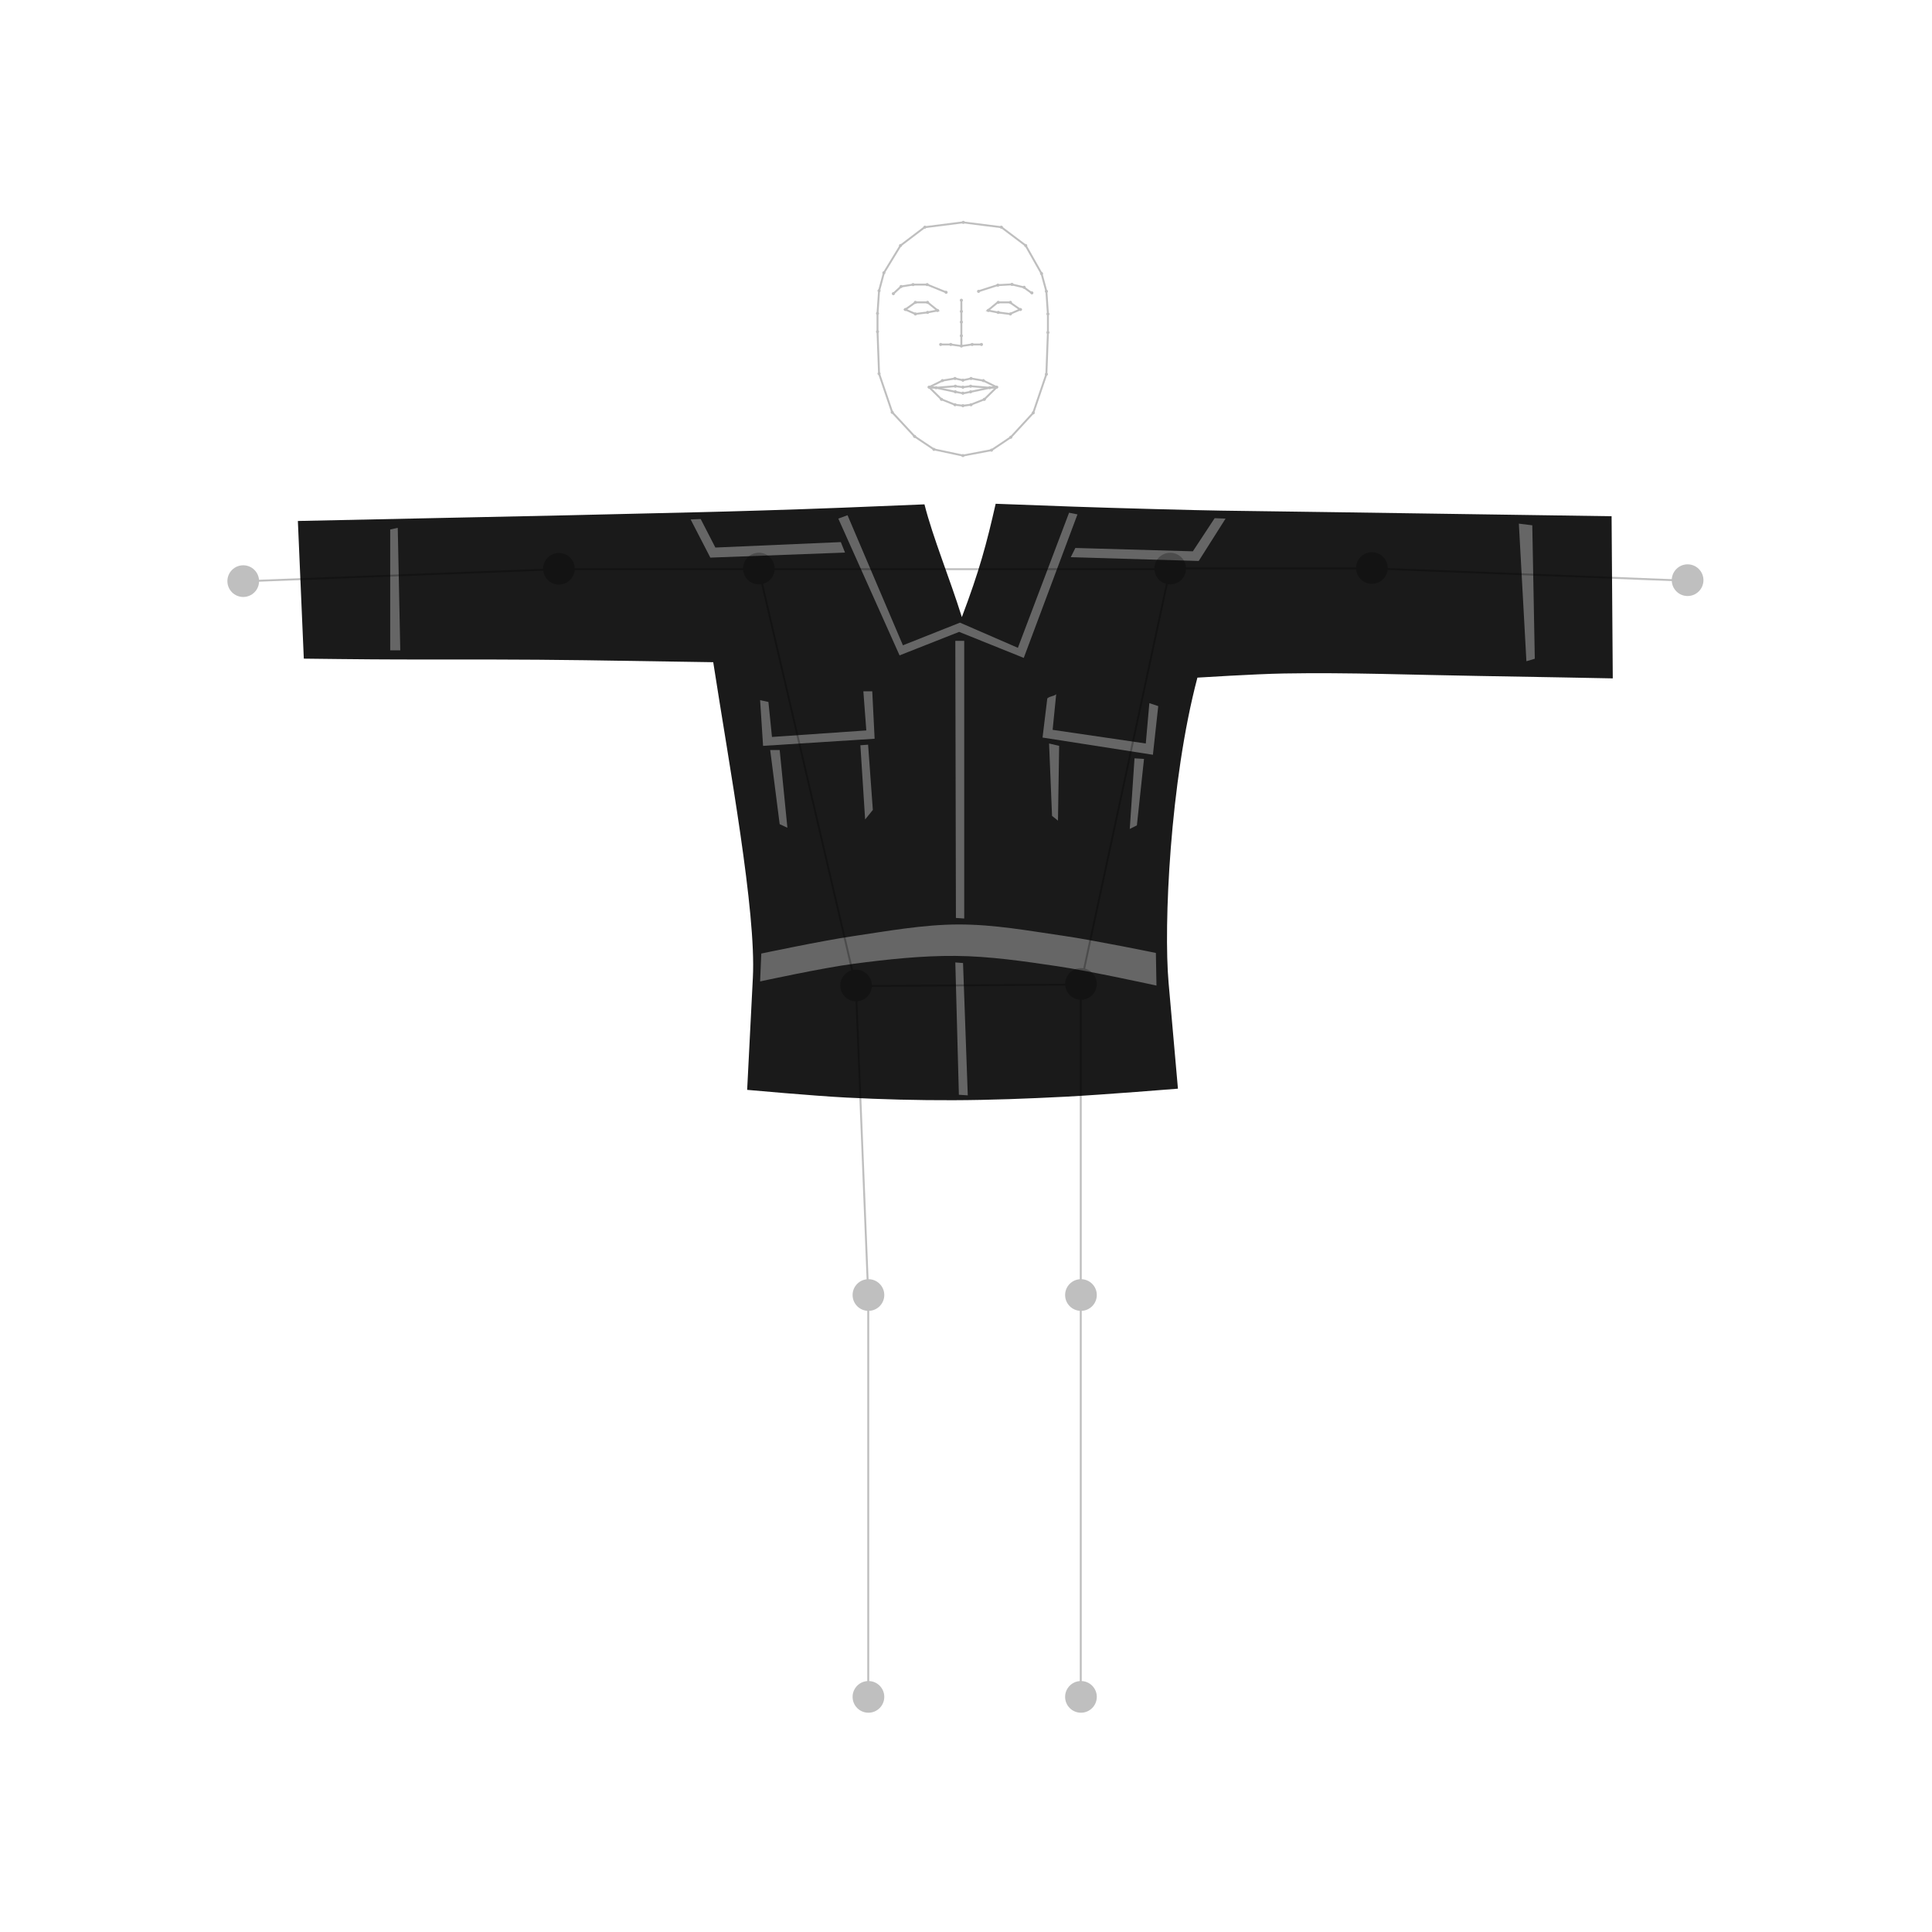
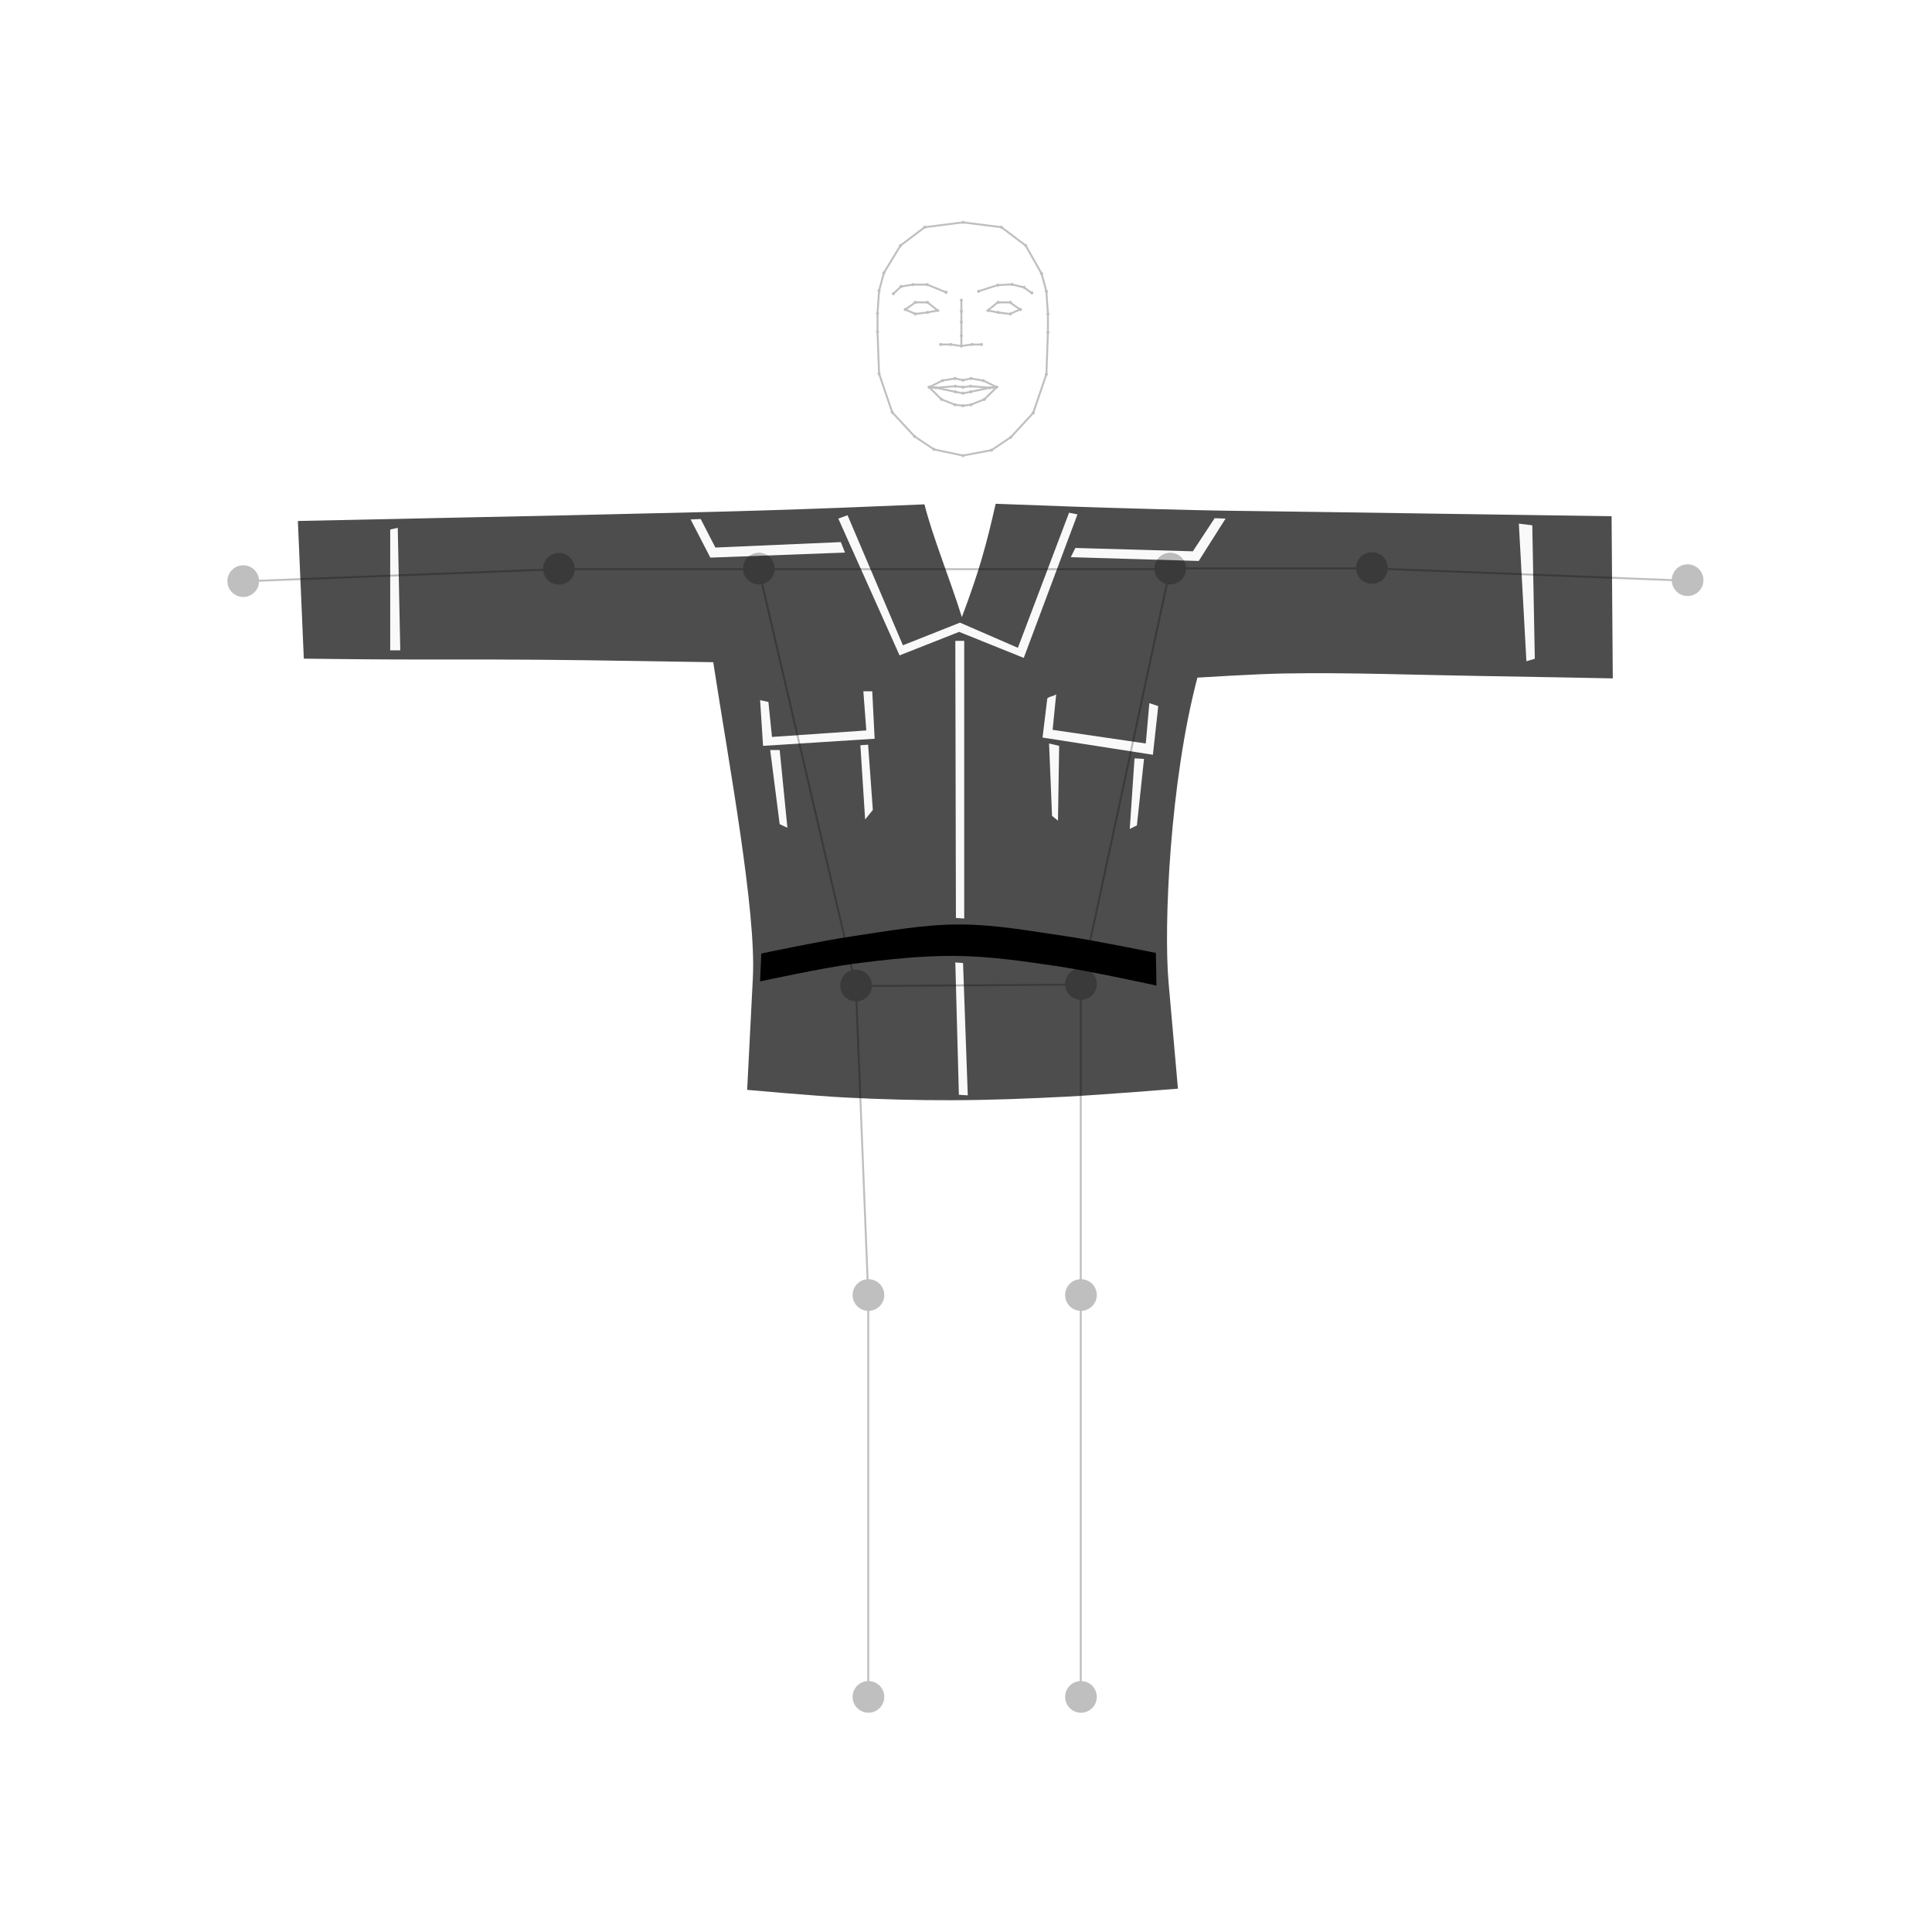
<svg xmlns="http://www.w3.org/2000/svg" version="1.1" id="Layer_1" x="0px" y="0px" width="1000px" height="1000px" viewBox="0 0 1000 1000" style="enable-background:new 0 0 1000 1000;" xml:space="preserve">
  <defs id="defs993" />
  <g id="illustration" style="fill:#000000">
-     <path style="fill:#1a1a1a" d="m 154.177,269.656 c 0,0 43.743,-0.923 65.615,-1.384 24.463,-0.516 48.926,-1.032 73.389,-1.548 25.473,-0.537 43.268,-1.075 68.741,-1.612 13.067,-0.276 49.465,-1.352 74.131,-2.327 22.984,-0.908 42.449,-1.728 42.449,-1.728 4.349,17.216 13.114,38.338 19.349,58.354 9.043,-23.871 12.814,-37.956 17.506,-58.661 0,0 18.53,0.717 40.185,1.481 21.722,0.766 64.095,1.897 76.559,2.068 l 57.651,0.791 c 29.101,0.399 58.202,0.851 87.303,1.276 19.033,0.278 57.099,0.834 57.099,0.834 l 0.614,83.929 c 0,0 -46.321,-0.905 -69.483,-1.262 -33.584,-0.517 -67.173,-1.866 -100.756,-1.274 -14.931,0.263 -44.749,2.145 -44.749,2.145 -14.234,53.836 -17.529,128.374 -14.925,157.882 l 4.843,54.875 c 0,0 -38.959,3.172 -58.474,4.172 -19.255,0.986 -38.533,1.737 -57.813,1.8 -18.399,0.06 -36.805,-0.42 -55.18,-1.359 -17.198,-0.879 -51.505,-3.998 -51.505,-3.998 l 2.958,-58.08 c 1.756,-34.482 -12.158,-109.179 -20.517,-163.276 0,0 -45.676,-0.738 -66.381,-1.026 -33.301,-0.463 -62.305,-0.379 -95.61,-0.383 -16.642,-0.002 -49.925,-0.434 -49.925,-0.434 z" id="path985" />
-     <path style="fill:#666666" d="m 438.684,266.685 15.807,37.123 12.859,30.199 29.535,-11.727 29.97,13.03 12.464,-32.895 14.031,-37.033 4.343,0.869 -14.086,37.636 -13.712,36.636 -33.444,-13.465 -30.838,12.162 -15.133,-33.79 -16.574,-37.008 z" id="path2346" />
-     <path style="fill:#666666" d="m 362.675,268.64 7.601,14.768 64.934,-2.823 2.172,5.429 -69.712,2.606 -10.207,-19.763 z" id="path2465" />
-     <path style="fill:#666666" d="m 556.608,283.625 -2.389,4.778 66.237,1.955 13.899,-21.934 -5.646,-0.217 -11.293,17.156 z" id="path2467" />
-     <path style="fill:#666666" d="m 393.428,507.985 c 0,0 32.175,-7.01 48.416,-9.132 17.44,-2.279 35.04,-4.219 52.628,-4.074 17.823,0.147 35.265,2.744 52.898,5.345 17.073,2.518 51.218,10.011 51.218,10.011 l -0.307,-16.892 c 0,0 -32.266,-6.624 -47.785,-8.861 -18.572,-2.677 -35.724,-5.913 -54.487,-5.881 -18.214,0.031 -36.958,3.476 -54.977,6.135 -15.97,2.357 -46.989,8.914 -46.989,8.914 z" id="path2471" />
-     <path style="fill:#666666" d="m 494.472,331.695 h 4.607 l 0,70.946 0,72.789 -4.3,-0.307 -0.157,-73.095 z" id="path2473" />
-     <path style="fill:#666666" d="m 494.472,498.157 3.993,0.307 1.223,34.102 1.234,34.387 -4.607,-0.307 -0.918,-34.108 z" id="path2475" />
-     <path style="fill:#666666" d="m 393.428,362.408 1.536,23.649 57.74,-3.686 -1.228,-24.57 h -4.607 l 1.536,20.27 -48.833,3.378 -1.843,-18.12 z" id="path2589" />
-     <path style="fill:#666666" d="m 542.076,361.486 -2.457,20.27 57.125,8.907 2.764,-25.184 -4.607,-1.536 -1.843,20.885 -48.219,-7.064 1.843,-18.428 c -1.554,1.258 -2.872,0.787 -4.607,2.15 z" id="path2591" />
-     <path style="fill:#666666" d="m 398.649,388.206 h 4.914 l 3.993,40.233 -3.993,-1.843 z" id="path2593" />
-     <path style="fill:#666666" d="m 445.332,385.749 3.993,-0.307 2.457,33.784 -3.993,4.914 z" id="path2595" />
-     <path style="fill:#666666" d="m 542.998,384.828 5.221,1.229 -0.614,38.698 -3.071,-2.457 z" id="path2597" />
-     <path style="fill:#666666" d="m 587.224,392.506 4.914,0.307 -3.686,34.398 -3.686,1.843 z" id="path2599" />
-     <path style="fill:#666666" d="m 201.968,274.069 v 62.545 h 5.212 l -1.303,-63.414 z" id="path2601" />
-     <path style="fill:#666666" d="m 794.409,340.958 -1.303,-69.06 -6.949,-0.869 3.909,71.232 z" id="path2603" />
+     <path style="fill:#4d4d4d" d="m 154.177,269.656 c 0,0 43.743,-0.923 65.615,-1.384 24.463,-0.516 48.926,-1.032 73.389,-1.548 25.473,-0.537 43.268,-1.075 68.741,-1.612 13.067,-0.276 49.465,-1.352 74.131,-2.327 22.984,-0.908 42.449,-1.728 42.449,-1.728 4.349,17.216 13.114,38.338 19.349,58.354 9.043,-23.871 12.814,-37.956 17.506,-58.661 0,0 18.53,0.717 40.185,1.481 21.722,0.766 64.095,1.897 76.559,2.068 l 57.651,0.791 c 29.101,0.399 58.202,0.851 87.303,1.276 19.033,0.278 57.099,0.834 57.099,0.834 l 0.614,83.929 c 0,0 -46.321,-0.905 -69.483,-1.262 -33.584,-0.517 -67.173,-1.866 -100.756,-1.274 -14.931,0.263 -44.749,2.145 -44.749,2.145 -14.234,53.836 -17.529,128.374 -14.925,157.882 l 4.843,54.875 c 0,0 -38.959,3.172 -58.474,4.172 -19.255,0.986 -38.533,1.737 -57.813,1.8 -18.399,0.06 -36.805,-0.42 -55.18,-1.359 -17.198,-0.879 -51.505,-3.998 -51.505,-3.998 l 2.958,-58.08 c 1.756,-34.482 -12.158,-109.179 -20.517,-163.276 0,0 -45.676,-0.738 -66.381,-1.026 -33.301,-0.463 -62.305,-0.379 -95.61,-0.383 -16.642,-0.002 -49.925,-0.434 -49.925,-0.434 z" id="path985" />
+     <path style="fill:#f9f9f9" d="m 438.684,266.685 15.807,37.123 12.859,30.199 29.535,-11.727 29.97,13.03 12.464,-32.895 14.031,-37.033 4.343,0.869 -14.086,37.636 -13.712,36.636 -33.444,-13.465 -30.838,12.162 -15.133,-33.79 -16.574,-37.008 z" id="path2346" />
+     <path style="fill:#f9f9f9" d="m 362.675,268.64 7.601,14.768 64.934,-2.823 2.172,5.429 -69.712,2.606 -10.207,-19.763 z" id="path2465" />
+     <path style="fill:#f9f9f9" d="m 556.608,283.625 -2.389,4.778 66.237,1.955 13.899,-21.934 -5.646,-0.217 -11.293,17.156 z" id="path2467" />
+     <path style="fill:#000000" d="m 393.428,507.985 c 0,0 32.175,-7.01 48.416,-9.132 17.44,-2.279 35.04,-4.219 52.628,-4.074 17.823,0.147 35.265,2.744 52.898,5.345 17.073,2.518 51.218,10.011 51.218,10.011 l -0.307,-16.892 c 0,0 -32.266,-6.624 -47.785,-8.861 -18.572,-2.677 -35.724,-5.913 -54.487,-5.881 -18.214,0.031 -36.958,3.476 -54.977,6.135 -15.97,2.357 -46.989,8.914 -46.989,8.914 z" id="path2471" />
+     <path style="fill:#f9f9f9" d="m 494.472,331.695 h 4.607 l 0,70.946 0,72.789 -4.3,-0.307 -0.157,-73.095 z" id="path2473" />
+     <path style="fill:#f9f9f9" d="m 494.472,498.157 3.993,0.307 1.223,34.102 1.234,34.387 -4.607,-0.307 -0.918,-34.108 z" id="path2475" />
+     <path style="fill:#f9f9f9" d="m 393.428,362.408 1.536,23.649 57.74,-3.686 -1.228,-24.57 h -4.607 l 1.536,20.27 -48.833,3.378 -1.843,-18.12 z" id="path2589" />
+     <path style="fill:#f9f9f9" d="m 542.076,361.486 -2.457,20.27 57.125,8.907 2.764,-25.184 -4.607,-1.536 -1.843,20.885 -48.219,-7.064 1.843,-18.428 c -1.554,1.258 -2.872,0.787 -4.607,2.15 z" id="path2591" />
+     <path style="fill:#f9f9f9" d="m 398.649,388.206 h 4.914 l 3.993,40.233 -3.993,-1.843 z" id="path2593" />
+     <path style="fill:#f9f9f9" d="m 445.332,385.749 3.993,-0.307 2.457,33.784 -3.993,4.914 z" id="path2595" />
+     <path style="fill:#f9f9f9" d="m 542.998,384.828 5.221,1.229 -0.614,38.698 -3.071,-2.457 z" id="path2597" />
+     <path style="fill:#f9f9f9" d="m 587.224,392.506 4.914,0.307 -3.686,34.398 -3.686,1.843 z" id="path2599" />
+     <path style="fill:#f9f9f9" d="m 201.968,274.069 v 62.545 h 5.212 l -1.303,-63.414 z" id="path2601" />
+     <path style="fill:#f9f9f9" d="m 794.409,340.958 -1.303,-69.06 -6.949,-0.869 3.909,71.232 z" id="path2603" />
  </g>
  <g id="skeleton_1_" style="opacity:0.25">
    <circle id="rightShoulder" cx="392.8" cy="294.3" r="8.2" />
    <circle id="rightElbow" cx="289.3" cy="294.4" r="8.2" />
    <circle id="rightWrist" transform="matrix(0.9951,-0.09853767,0.09853767,0.9951,-29.0274,13.8698)" cx="125.9" cy="300.8" r="8.2" />
    <circle id="rightHip" cx="443.1" cy="510.1" r="8.2" />
    <circle id="rightKnee" cx="449.5" cy="670.3" r="8.2" />
    <circle id="rightAnkle" cx="449.5" cy="878.3" r="8.2" />
    <circle id="leftShoulder" cx="605.7" cy="294.3" r="8.2" />
    <circle id="leftElbow" cx="710.1" cy="294" r="8.2" />
    <circle id="leftWrist" cx="873.5" cy="300.3" r="8.2" />
    <circle id="leftHip" cx="559.5" cy="509.3" r="8.2" />
    <circle id="leftKnee" cx="559.5" cy="670.3" r="8.2" />
    <circle id="leftAnkle" cx="559.5" cy="878.3" r="8.2" />
    <polygon style="fill:none;stroke:#000000;stroke-miterlimit:10" points="443,510.4 559.4,509.6 605.6,294.6 392.7,294.6 " id="polygon886" />
    <polyline style="fill:none;stroke:#000000;stroke-miterlimit:10" points="391.7,294.6 289,294.6 125.7,300.9  " id="polyline888" />
    <polyline style="fill:none;stroke:#000000;stroke-miterlimit:10" points="607.1,294.2 710.3,294.2 873.6,300.6  " id="polyline890" />
    <polyline style="fill:none;stroke:#000000;stroke-miterlimit:10" points="443,510.4 449.4,670.6 449.4,878.6  " id="polyline892" />
    <polyline style="fill:none;stroke:#000000;stroke-miterlimit:10" points="559.4,509.6 559.4,670.6 559.4,878.6  " id="polyline894" />
    <circle id="rightEye0" cx="468.6" cy="160.2" r="0.8" />
    <circle id="rightBrow1" cx="466.4" cy="148.3" r="0.8" />
    <circle id="rightBrow4" cx="489.7" cy="151.3" r="0.8" />
    <circle id="nose1" cx="497.6" cy="161.2" r="0.8" />
    <circle id="rightBrow3" cx="479.9" cy="147.3" r="0.8" />
    <circle id="rightEye1" cx="473.8" cy="156.5" r="0.8" />
    <circle id="rightBrow0" cx="462.4" cy="152" r="0.8" />
    <circle id="rightBrow2" cx="472.6" cy="147.3" r="0.8" />
    <circle id="rightEye5" cx="473.8" cy="162.5" r="0.8" />
    <circle id="rightEye2" cx="480.1" cy="156.5" r="0.8" />
    <circle id="rightEye3" cx="485.3" cy="160.7" r="0.8" />
    <circle id="nose0" cx="497.6" cy="155.4" r="0.8" />
    <circle id="nose3" cx="497.6" cy="173.8" r="0.8" />
    <circle id="rightNose0" cx="486.9" cy="178.3" r="0.8" />
    <circle id="rightMouthCorner" cx="480.9" cy="200.4" r="0.8" />
    <circle id="rightNose1" cx="492.1" cy="178.3" r="0.8" />
    <circle id="rightUpperLipTop0" cx="487.8" cy="197" r="0.8" />
    <circle id="nose2" cx="497.6" cy="166.7" r="0.8" />
    <circle id="nose4" cx="497.6" cy="179.1" r="0.8" />
    <circle id="upperLipTopMid" cx="498.4" cy="196.8" r="0.8" />
    <circle id="rightUpperLipTop1" cx="494.3" cy="195.9" r="0.8" />
    <path id="rightMiddleLip" d="m 484.5,199.9 c 0.4,0 0.8,0.4 0.8,0.8 0,0.4 -0.4,0.8 -0.8,0.8 -0.4,0 -0.8,-0.4 -0.8,-0.8 0,-0.4 0.4,-0.8 0.8,-0.8 z" />
    <circle id="lowerLipBottomMid" cx="498.4" cy="210" r="0.8" />
    <circle id="upperLipBottomMid" cx="498.4" cy="200.4" r="0.8" />
    <circle id="lowerLipTopMid" cx="498.4" cy="203.5" r="0.8" />
    <circle id="rightUpperLipBottom1" cx="494.5" cy="199.9" r="0.8" />
    <circle id="rightLowerLipTop0" cx="494.5" cy="202.8" r="0.8" />
    <circle id="rightLowerLipBottom1" cx="494.3" cy="209.5" r="0.8" />
    <circle id="rightLowerLipBottom0" cx="487.3" cy="206.7" r="0.8" />
    <circle id="rightEye4" cx="480.1" cy="161.7" r="0.8" />
    <circle id="jawMid" cx="498.4" cy="235.8" r="0.8" />
    <circle id="rightJaw7" cx="483.4" cy="232.6" r="0.8" />
    <circle id="rightJaw6" cx="473.4" cy="225.9" r="0.8" />
    <circle id="rightJaw5" cx="461.8" cy="213.4" r="0.8" />
    <circle id="rightJaw4" cx="455" cy="193.4" r="0.8" />
    <circle id="rightJaw3" cx="454.2" cy="171.7" r="0.8" />
    <circle id="rightJaw2" cx="454.2" cy="162.2" r="0.8" />
    <circle id="rightJaw1" cx="455" cy="150.5" r="0.8" />
    <circle id="rightJaw0" cx="457.5" cy="141.2" r="0.8" />
    <circle id="topMid" cx="498.6" cy="115.1" r="0.8" />
    <circle id="leftTop0" cx="518.3" cy="117.6" r="0.8" />
    <circle id="leftTop1" cx="530.9" cy="127.1" r="0.8" />
    <circle id="leftEye0" cx="528.2" cy="160.2" r="0.8" />
    <circle id="leftBrow1" cx="530.1" cy="148.7" r="0.8" />
    <circle id="leftBrow4" cx="506.5" cy="150.8" r="0.8" />
    <circle id="leftBrow3" cx="516.5" cy="147.6" r="0.8" />
    <circle id="leftEye1" cx="523" cy="156.5" r="0.8" />
    <circle id="leftBrow0" cx="534.1" cy="151.6" r="0.8" />
    <circle id="leftBrow2" cx="523.8" cy="147.2" r="0.8" />
    <circle id="leftEye5" cx="523" cy="162.5" r="0.8" />
    <circle id="leftEye2" cx="516.7" cy="156.5" r="0.8" />
    <circle id="leftEye3" cx="511.5" cy="160.7" r="0.8" />
    <circle id="leftNose0" cx="508" cy="178.3" r="0.8" />
    <circle id="leftMouthCorner" cx="515.9" cy="200.4" r="0.8" />
    <circle id="leftNose1" cx="503.2" cy="178.3" r="0.8" />
    <circle id="leftUpperLipTop0" cx="509" cy="197" r="0.8" />
    <circle id="leftUpperLipTop1" cx="502.6" cy="195.9" r="0.8" />
    <path id="leftMiddleLip" d="m 512.3,199.9 c 0.4,0 0.8,0.4 0.8,0.8 0,0.4 -0.4,0.8 -0.8,0.8 -0.4,0 -0.8,-0.4 -0.8,-0.8 0,-0.4 0.4,-0.8 0.8,-0.8 z" />
    <circle id="leftUpperLipBottom1" cx="502.4" cy="199.9" r="0.8" />
    <circle id="leftLowerLipTop0" cx="502.4" cy="202.8" r="0.8" />
    <circle id="leftLowerLipBottom1" cx="502.6" cy="209.5" r="0.8" />
    <circle id="leftLowerLipBottom0" cx="509.5" cy="206.7" r="0.8" />
    <circle id="leftEye4" cx="516.7" cy="161.7" r="0.8" />
    <circle id="leftJaw7" cx="513.2" cy="233" r="0.8" />
    <circle id="leftJaw6" cx="523.2" cy="226.3" r="0.8" />
    <circle id="leftJaw5" cx="534.8" cy="213.7" r="0.8" />
    <circle id="leftJaw4" cx="541.6" cy="193.7" r="0.8" />
    <circle id="leftJaw3" cx="542.4" cy="172.1" r="0.8" />
    <circle id="leftJaw2" cx="542.4" cy="162.5" r="0.8" />
    <circle id="leftJaw1" cx="541.6" cy="150.8" r="0.8" />
    <circle id="leftJaw0" cx="539.1" cy="141.6" r="0.8" />
    <polyline style="fill:none;stroke:#000000;stroke-miterlimit:10" points="498.4,115.1 478.6,117.6 466.1,127.1 457.5,141.2    455,150.5 454.2,162.2 454.2,171.7 455,193.4 461.8,213.4 473.4,225.9 483.4,232.6 498.4,235.8 513.2,233 523.2,226.3 534.8,213.7    541.6,193.7 542.4,172.1 542.4,162.5 541.6,150.8 539.1,141.6 530.9,127.1 518.3,117.6 498.4,115.1  " id="polyline967" />
    <polyline style="fill:none;stroke:#000000;stroke-miterlimit:10" points="462.4,152 466.4,148.3 472.6,147.3 479.9,147.3    489.7,151.3  " id="polyline969" />
    <polygon style="fill:none;stroke:#000000;stroke-miterlimit:10" points="473.8,156.5 480.1,156.5 485.3,160.7 480.1,161.7 473.8,162.5 468.6,160.2 " id="polygon971" />
    <polyline style="fill:none;stroke:#000000;stroke-miterlimit:10" points="486.9,178.3 492.1,178.3 497.6,179.1 497.6,173.8    497.6,166.7 497.6,161.2 497.6,155.4  " id="polyline973" />
    <polyline style="fill:none;stroke:#000000;stroke-miterlimit:10" points="533.9,151.6 529.9,148.7 523.6,147.2 516.3,147.6    506.3,150.8  " id="polyline975" />
    <polygon style="fill:none;stroke:#000000;stroke-miterlimit:10" points="522.7,156.5 516.4,156.5 511.3,160.7 516.4,161.7 522.7,162.5 528,160.2 " id="polygon977" />
    <polyline style="fill:none;stroke:#000000;stroke-miterlimit:10" points="508,178.3 503,178.3 497.6,179.1  " id="polyline979" />
    <polygon style="fill:none;stroke:#000000;stroke-miterlimit:10" points="487.8,197 494.3,195.9 498.4,196.8 502.6,195.9 509,197 515.9,200.4 509.5,206.7 502.4,209.5 498.4,210 494.3,209.5 487.3,206.7 480.9,200.4 " id="polygon981" />
    <polyline style="fill:none;stroke:#000000;stroke-miterlimit:10" points="480.9,200.4 484.5,200.7 494.5,199.9 498.4,200.4    502.4,199.9 512.3,200.7 515.9,200.4  " id="polyline983" />
    <polyline style="fill:none;stroke:#000000;stroke-miterlimit:10" points="480.9,200.4 484.5,200.7 494.5,202.8 498.4,203.6    502.4,202.8 512.3,200.7 515.9,200.4  " id="polyline985" />
    <circle id="rightTop0" cx="478.7" cy="117.6" r="0.8" />
    <circle id="rightTop1" cx="466.1" cy="127.1" r="0.8" />
  </g>
</svg>
